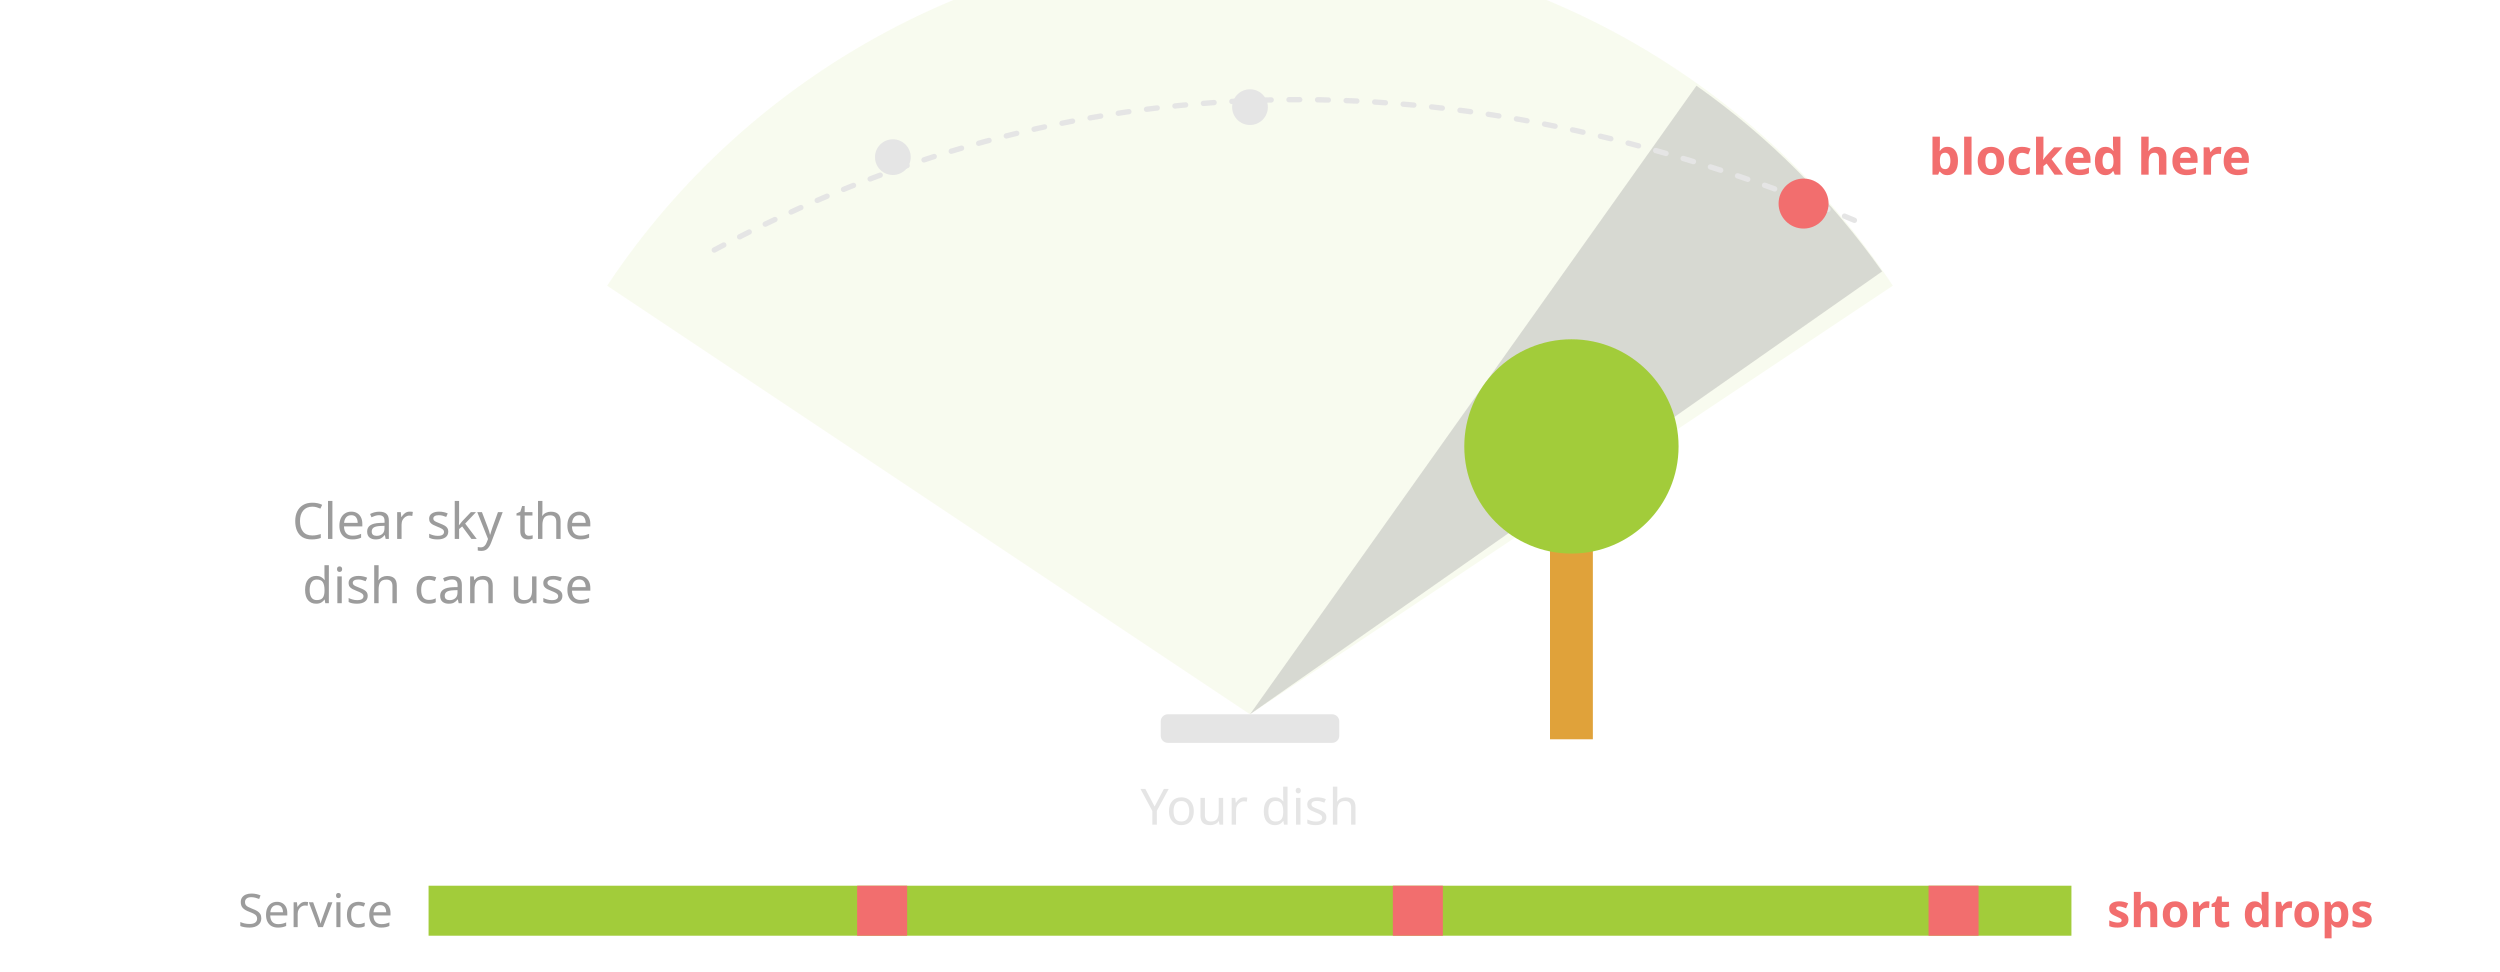
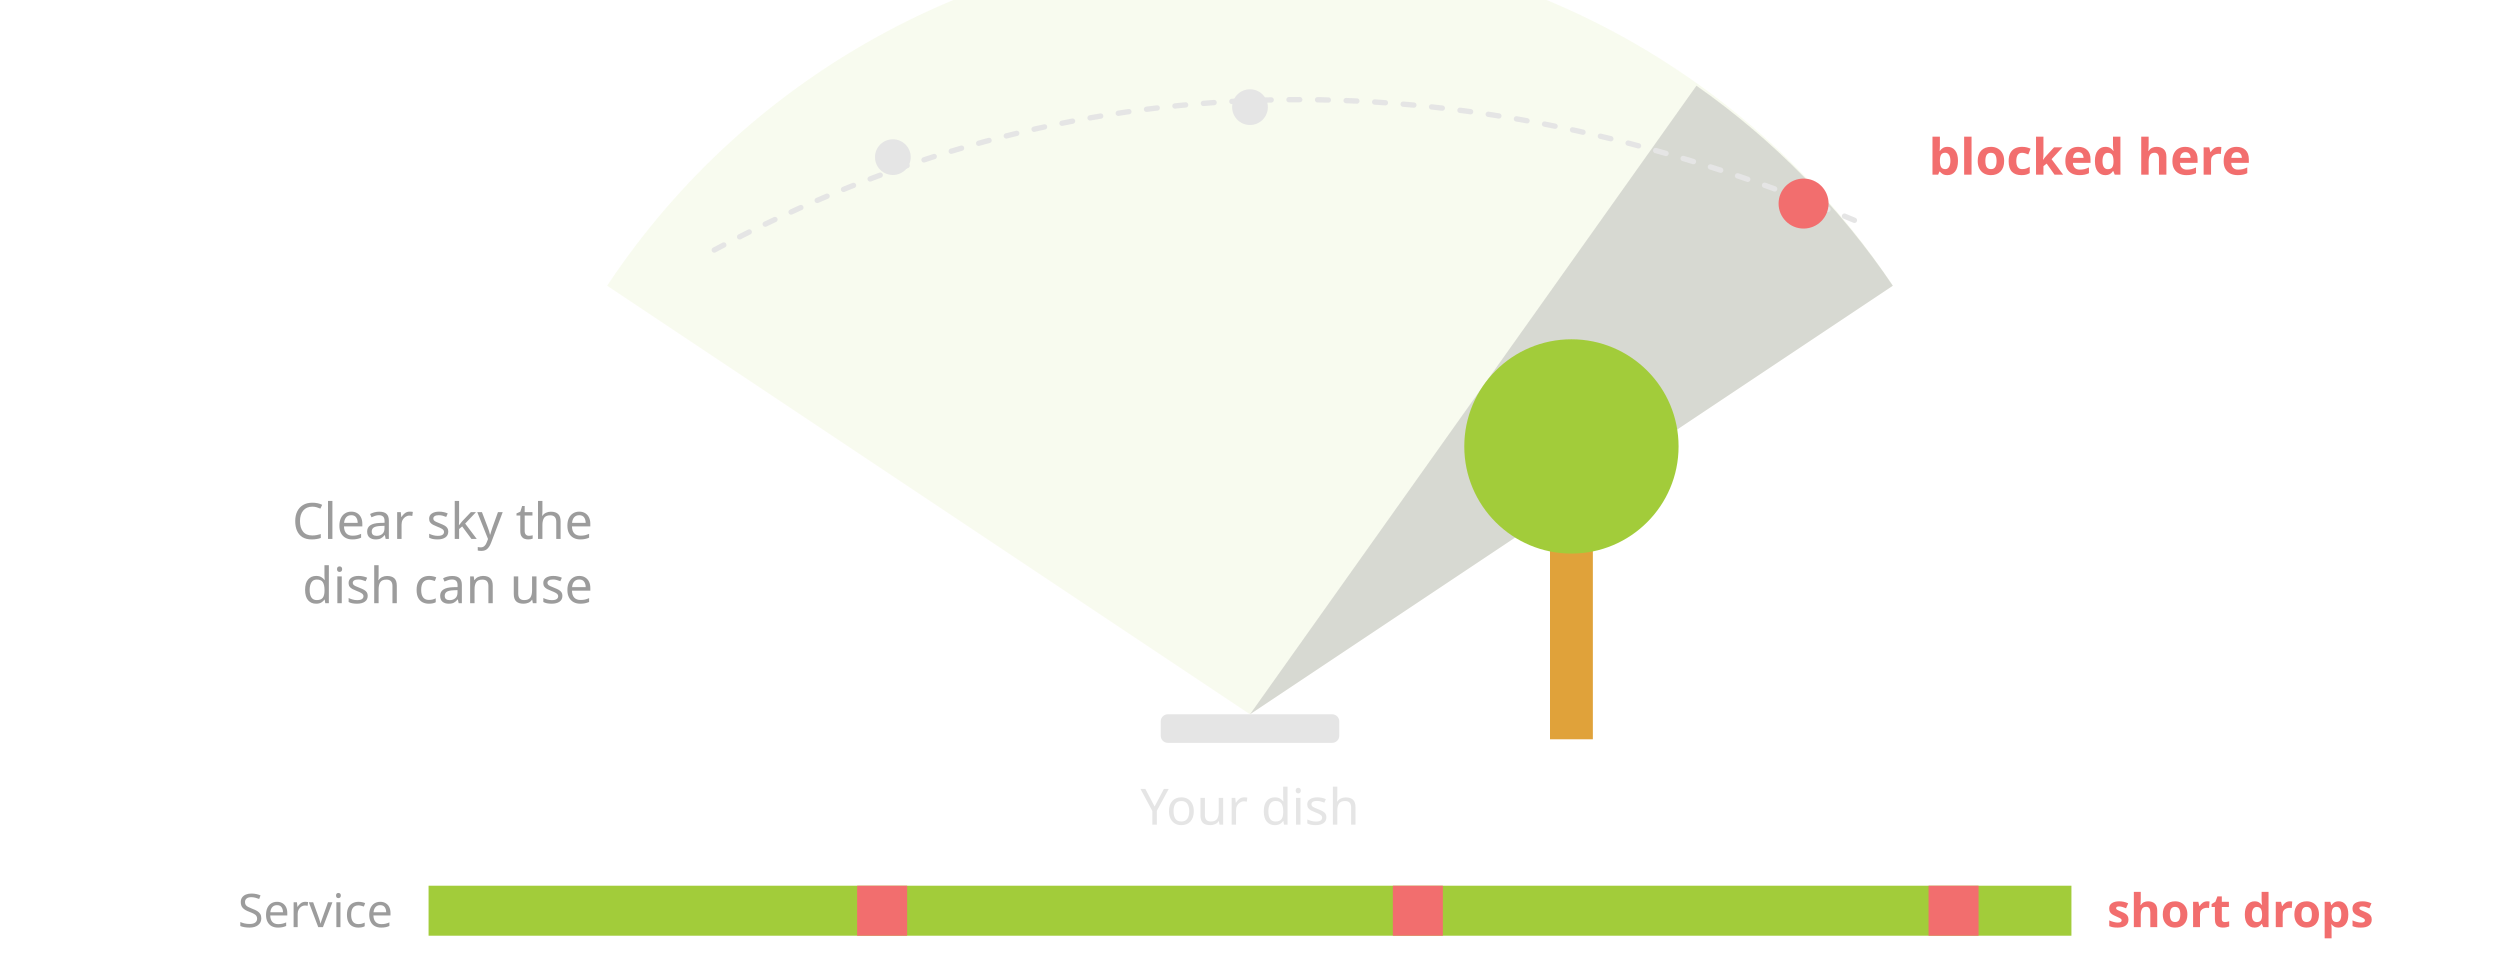
<svg xmlns="http://www.w3.org/2000/svg" viewBox="0 0 700 272" width="700" height="272" role="img" aria-label="A tree hides part of the sky, so each satellite that passes behind it causes a short drop">
  <path d="M350 200 L170 80 A216 216 0 0 1 530 80 Z" fill="rgba(162,204,58,0.08)" stroke-linecap="round" stroke-linejoin="round" />
-   <path d="M350 200 L475 24 A216 216 0 0 1 527 76 Z" fill="#9C9C9C" opacity="0.35" stroke-linecap="round" stroke-linejoin="round" />
+   <path d="M350 200 L475 24 A216 216 0 0 1 530 80 Z" fill="#9C9C9C" opacity="0.35" stroke-linecap="round" stroke-linejoin="round" />
  <rect x="434" y="145" width="12" height="62" rx="0" fill="#E0A23A" />
  <circle cx="440" cy="125" r="30" fill="#A2CC3A" />
  <path d="M200 70 Q350 -10 520 62" fill="none" stroke="#E5E5E5" stroke-width="1.5" stroke-dasharray="3 5" stroke-linecap="round" stroke-linejoin="round" />
  <circle cx="250" cy="44" r="5" fill="#E5E5E5" />
  <circle cx="350" cy="30" r="5" fill="#E5E5E5" />
  <circle cx="505" cy="57" r="7" fill="#F26E6E" />
  <text x="540" y="48.9" font-family="IBM Plex Sans" font-size="14" fill="#F26E6E" text-anchor="start" font-weight="600">blocked here</text>
  <rect x="325" y="200" width="50" height="8" rx="2" fill="#E5E5E5" />
  <text x="350" y="230.9" font-family="IBM Plex Sans" font-size="14" fill="#E5E5E5" text-anchor="middle" font-weight="400">Your dish</text>
  <text x="166" y="150.9" font-family="IBM Plex Sans" font-size="14" fill="#9C9C9C" text-anchor="end" font-weight="400">Clear sky the</text>
  <text x="166" y="168.9" font-family="IBM Plex Sans" font-size="14" fill="#9C9C9C" text-anchor="end" font-weight="400">dish can use</text>
  <rect x="120" y="248" width="460" height="14" rx="0" fill="#A2CC3A" />
  <rect x="240" y="248" width="14" height="14" rx="0" fill="#F26E6E" />
  <rect x="390" y="248" width="14" height="14" rx="0" fill="#F26E6E" />
  <rect x="540" y="248" width="14" height="14" rx="0" fill="#F26E6E" />
  <text x="110" y="259.6" font-family="IBM Plex Sans" font-size="13" fill="#9C9C9C" text-anchor="end" font-weight="400">Service</text>
  <text x="590" y="259.6" font-family="IBM Plex Sans" font-size="13" fill="#F26E6E" text-anchor="start" font-weight="600">short drops</text>
</svg>
